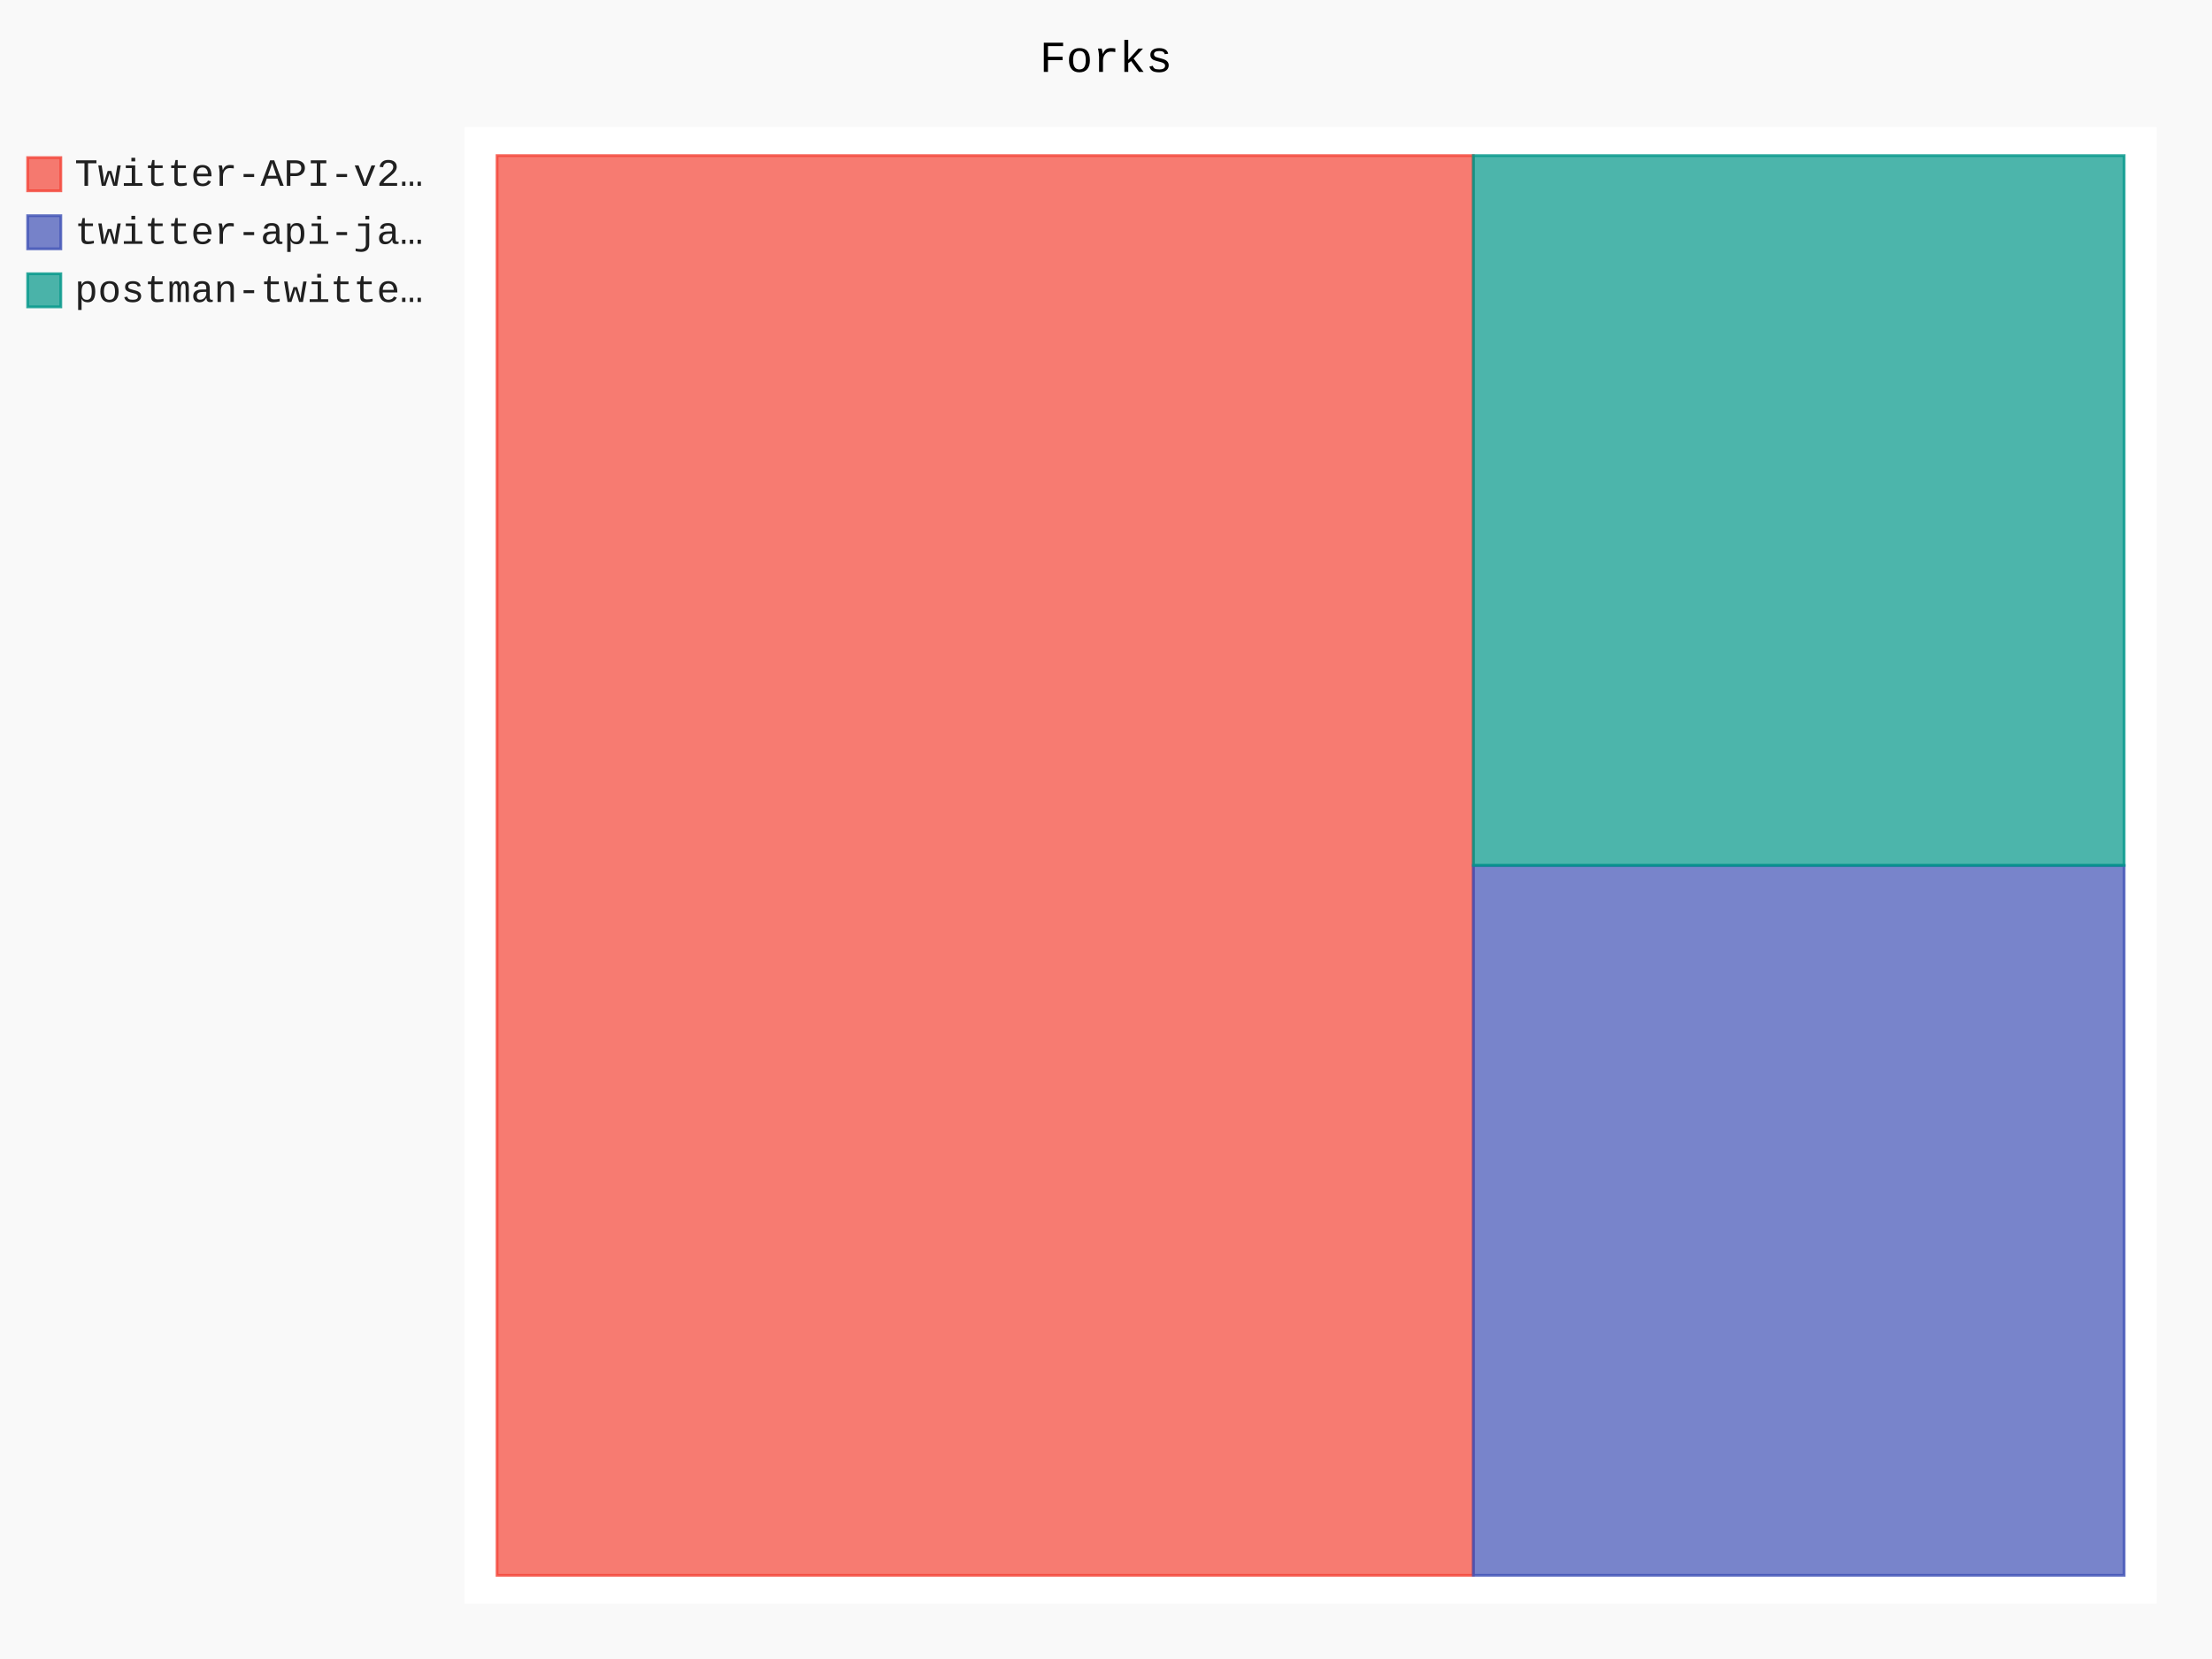
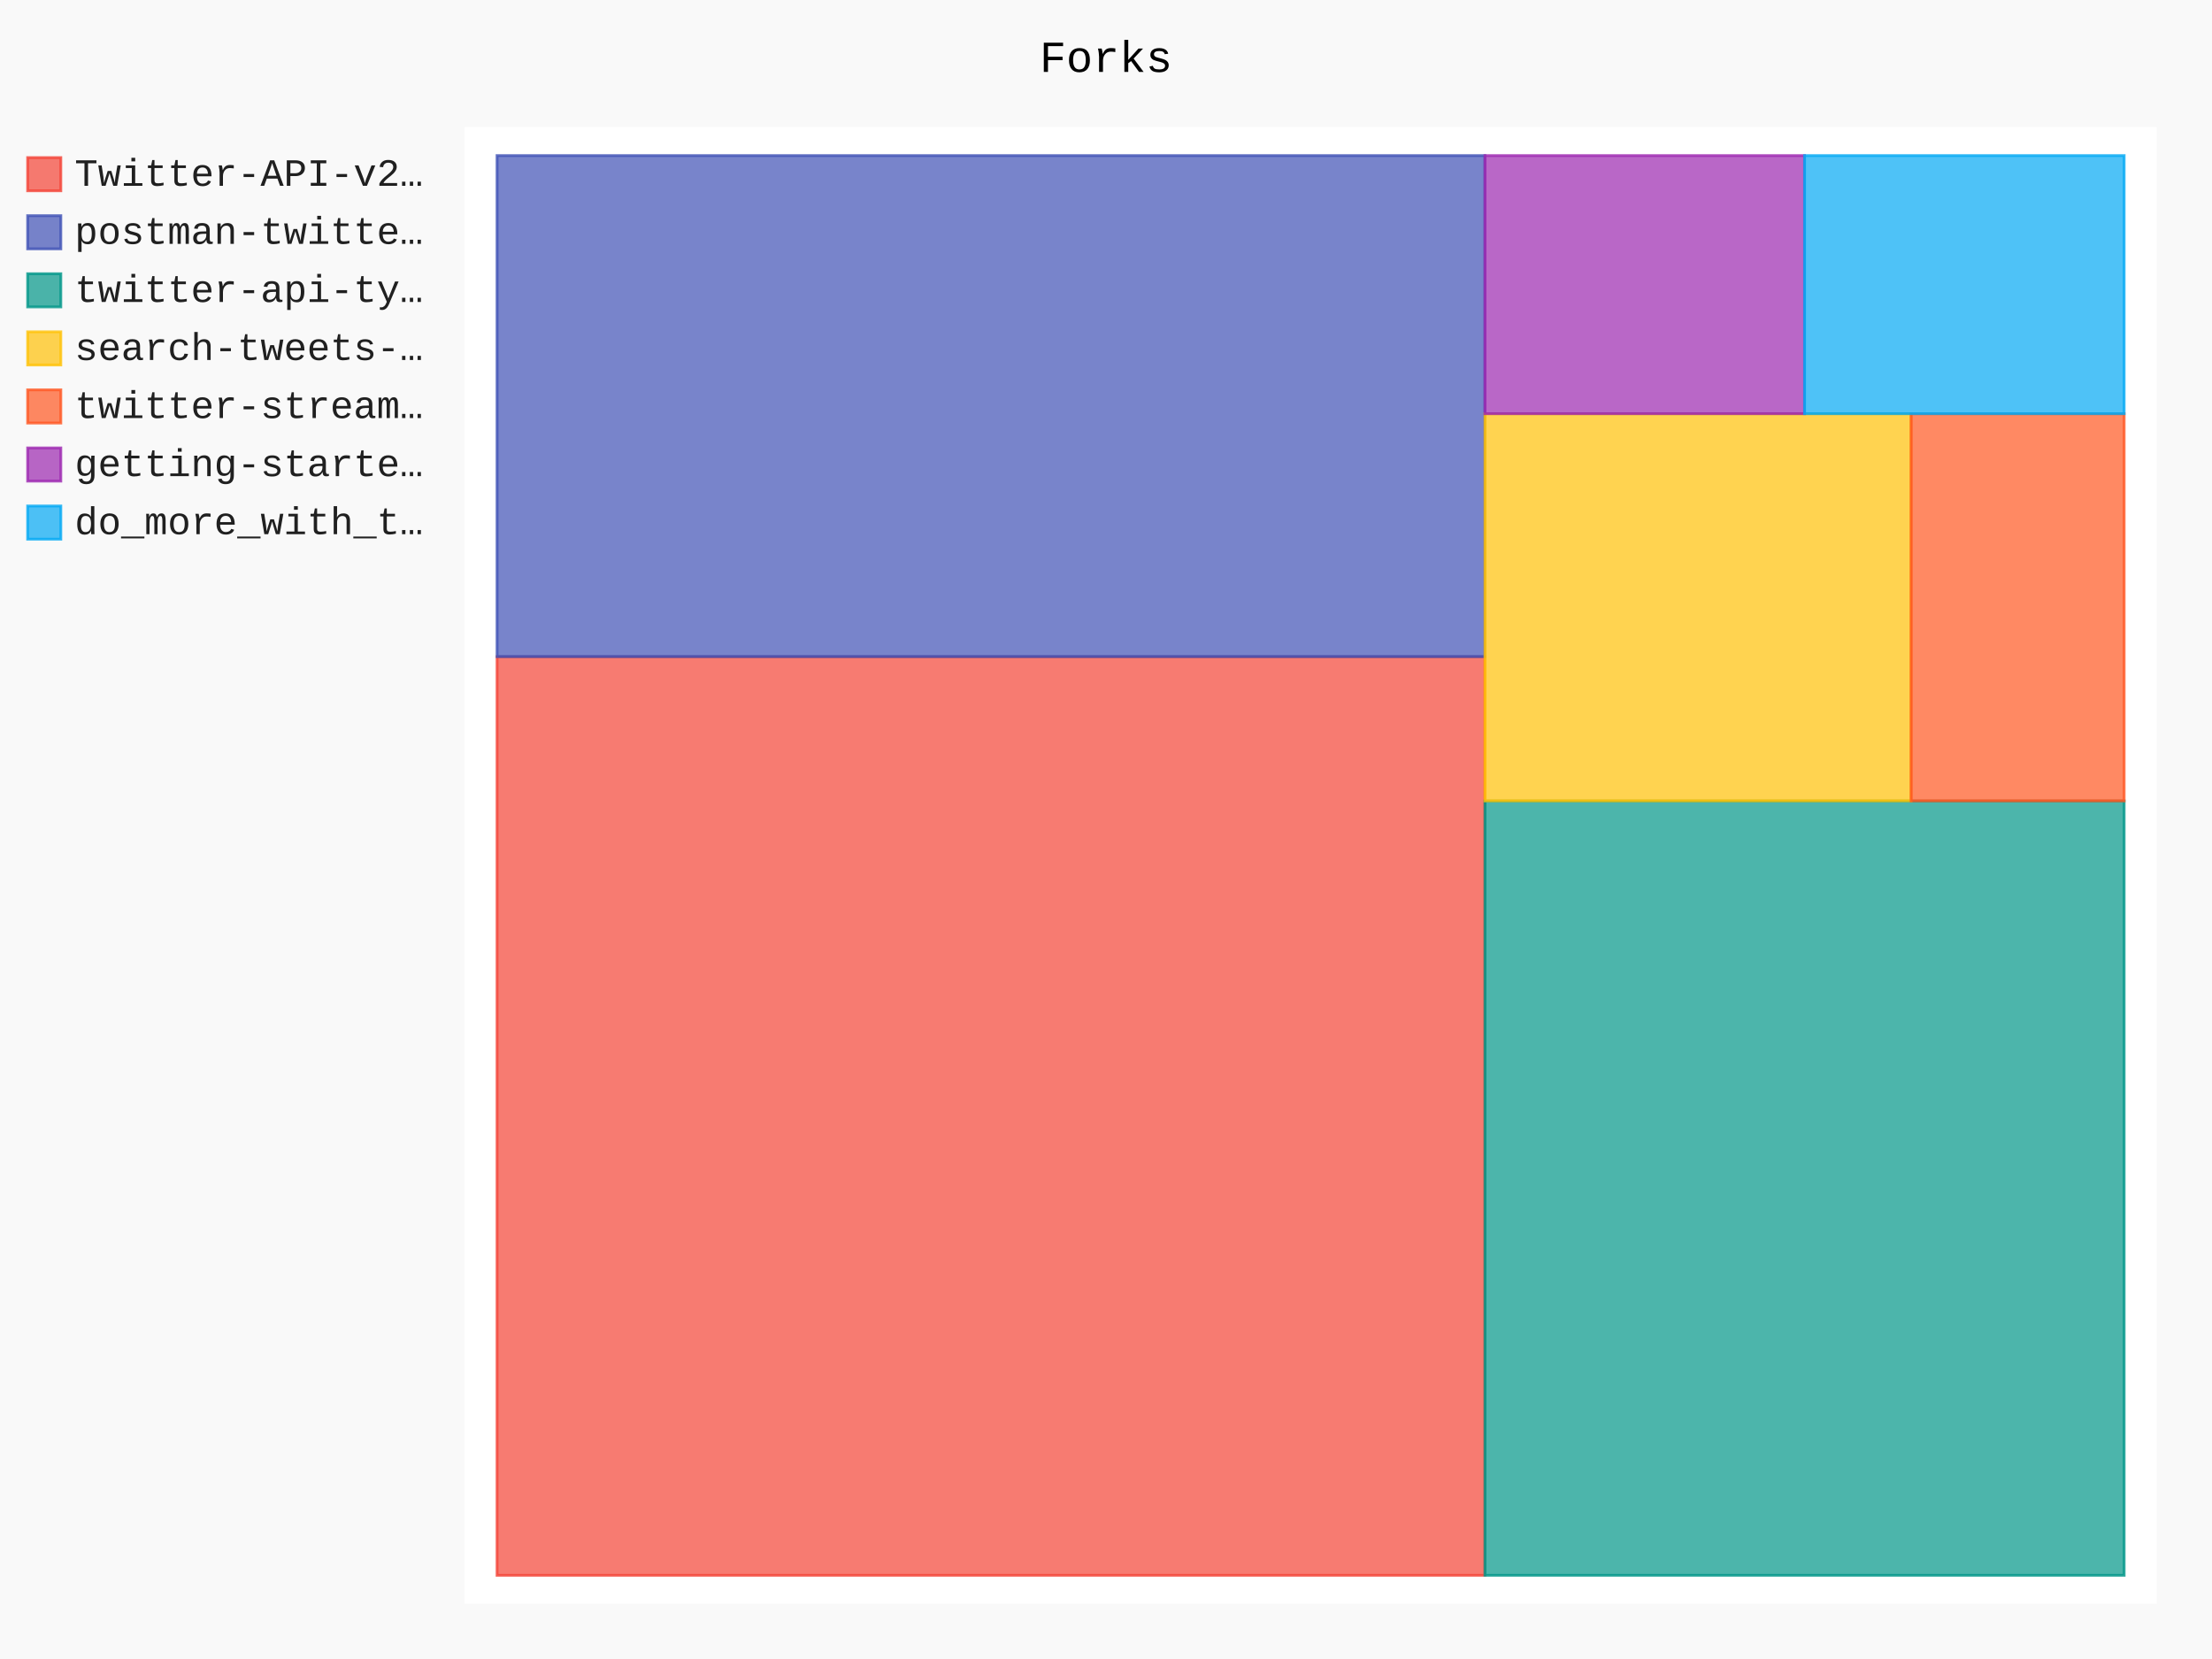
- <svg xmlns="http://www.w3.org/2000/svg" id="chart-67044131-6f48-48cf-8cd9-d024196ad8de" class="pygal-chart" viewBox="0 0 800 600">
+ <svg xmlns="http://www.w3.org/2000/svg" id="chart-f03c72c7-5be0-49db-b467-12ea487e0bfd" class="pygal-chart" viewBox="0 0 800 600">
  <defs>
-     <style type="text/css">#chart-67044131-6f48-48cf-8cd9-d024196ad8de{-webkit-user-select:none;-webkit-font-smoothing:antialiased;font-family:Consolas,"Liberation Mono",Menlo,Courier,monospace}#chart-67044131-6f48-48cf-8cd9-d024196ad8de .title{font-family:Consolas,"Liberation Mono",Menlo,Courier,monospace;font-size:16px}#chart-67044131-6f48-48cf-8cd9-d024196ad8de .legends .legend text{font-family:Consolas,"Liberation Mono",Menlo,Courier,monospace;font-size:14px}#chart-67044131-6f48-48cf-8cd9-d024196ad8de .axis text{font-family:Consolas,"Liberation Mono",Menlo,Courier,monospace;font-size:10px}#chart-67044131-6f48-48cf-8cd9-d024196ad8de .axis text.major{font-family:Consolas,"Liberation Mono",Menlo,Courier,monospace;font-size:10px}#chart-67044131-6f48-48cf-8cd9-d024196ad8de .text-overlay text.value{font-family:Consolas,"Liberation Mono",Menlo,Courier,monospace;font-size:16px}#chart-67044131-6f48-48cf-8cd9-d024196ad8de .text-overlay text.label{font-family:Consolas,"Liberation Mono",Menlo,Courier,monospace;font-size:10px}#chart-67044131-6f48-48cf-8cd9-d024196ad8de .tooltip{font-family:Consolas,"Liberation Mono",Menlo,Courier,monospace;font-size:14px}#chart-67044131-6f48-48cf-8cd9-d024196ad8de text.no_data{font-family:Consolas,"Liberation Mono",Menlo,Courier,monospace;font-size:64px}
- #chart-67044131-6f48-48cf-8cd9-d024196ad8de{background-color:rgba(249,249,249,1)}#chart-67044131-6f48-48cf-8cd9-d024196ad8de path,#chart-67044131-6f48-48cf-8cd9-d024196ad8de line,#chart-67044131-6f48-48cf-8cd9-d024196ad8de rect,#chart-67044131-6f48-48cf-8cd9-d024196ad8de circle{-webkit-transition:150ms;-moz-transition:150ms;transition:150ms}#chart-67044131-6f48-48cf-8cd9-d024196ad8de .graph &gt; .background{fill:rgba(249,249,249,1)}#chart-67044131-6f48-48cf-8cd9-d024196ad8de .plot &gt; .background{fill:rgba(255,255,255,1)}#chart-67044131-6f48-48cf-8cd9-d024196ad8de .graph{fill:rgba(0,0,0,.87)}#chart-67044131-6f48-48cf-8cd9-d024196ad8de text.no_data{fill:rgba(0,0,0,1)}#chart-67044131-6f48-48cf-8cd9-d024196ad8de .title{fill:rgba(0,0,0,1)}#chart-67044131-6f48-48cf-8cd9-d024196ad8de .legends .legend text{fill:rgba(0,0,0,.87)}#chart-67044131-6f48-48cf-8cd9-d024196ad8de .legends .legend:hover text{fill:rgba(0,0,0,1)}#chart-67044131-6f48-48cf-8cd9-d024196ad8de .axis .line{stroke:rgba(0,0,0,1)}#chart-67044131-6f48-48cf-8cd9-d024196ad8de .axis .guide.line{stroke:rgba(0,0,0,.54)}#chart-67044131-6f48-48cf-8cd9-d024196ad8de .axis .major.line{stroke:rgba(0,0,0,.87)}#chart-67044131-6f48-48cf-8cd9-d024196ad8de .axis text.major{fill:rgba(0,0,0,1)}#chart-67044131-6f48-48cf-8cd9-d024196ad8de .axis.y .guides:hover .guide.line,#chart-67044131-6f48-48cf-8cd9-d024196ad8de .line-graph .axis.x .guides:hover .guide.line,#chart-67044131-6f48-48cf-8cd9-d024196ad8de .stackedline-graph .axis.x .guides:hover .guide.line,#chart-67044131-6f48-48cf-8cd9-d024196ad8de .xy-graph .axis.x .guides:hover .guide.line{stroke:rgba(0,0,0,1)}#chart-67044131-6f48-48cf-8cd9-d024196ad8de .axis .guides:hover text{fill:rgba(0,0,0,1)}#chart-67044131-6f48-48cf-8cd9-d024196ad8de .reactive{fill-opacity:.7;stroke-opacity:.8;stroke-width:1}#chart-67044131-6f48-48cf-8cd9-d024196ad8de .ci{stroke:rgba(0,0,0,.87)}#chart-67044131-6f48-48cf-8cd9-d024196ad8de .reactive.active,#chart-67044131-6f48-48cf-8cd9-d024196ad8de .active .reactive{fill-opacity:.8;stroke-opacity:.9;stroke-width:4}#chart-67044131-6f48-48cf-8cd9-d024196ad8de .ci .reactive.active{stroke-width:1.5}#chart-67044131-6f48-48cf-8cd9-d024196ad8de .series text{fill:rgba(0,0,0,1)}#chart-67044131-6f48-48cf-8cd9-d024196ad8de .tooltip rect{fill:rgba(255,255,255,1);stroke:rgba(0,0,0,1);-webkit-transition:opacity 150ms;-moz-transition:opacity 150ms;transition:opacity 150ms}#chart-67044131-6f48-48cf-8cd9-d024196ad8de .tooltip .label{fill:rgba(0,0,0,.87)}#chart-67044131-6f48-48cf-8cd9-d024196ad8de .tooltip .label{fill:rgba(0,0,0,.87)}#chart-67044131-6f48-48cf-8cd9-d024196ad8de .tooltip .legend{font-size:.8em;fill:rgba(0,0,0,.54)}#chart-67044131-6f48-48cf-8cd9-d024196ad8de .tooltip .x_label{font-size:.6em;fill:rgba(0,0,0,1)}#chart-67044131-6f48-48cf-8cd9-d024196ad8de .tooltip .xlink{font-size:.5em;text-decoration:underline}#chart-67044131-6f48-48cf-8cd9-d024196ad8de .tooltip .value{font-size:1.5em}#chart-67044131-6f48-48cf-8cd9-d024196ad8de .bound{font-size:.5em}#chart-67044131-6f48-48cf-8cd9-d024196ad8de .max-value{font-size:.75em;fill:rgba(0,0,0,.54)}#chart-67044131-6f48-48cf-8cd9-d024196ad8de .map-element{fill:rgba(255,255,255,1);stroke:rgba(0,0,0,.54) !important}#chart-67044131-6f48-48cf-8cd9-d024196ad8de .map-element .reactive{fill-opacity:inherit;stroke-opacity:inherit}#chart-67044131-6f48-48cf-8cd9-d024196ad8de .color-0,#chart-67044131-6f48-48cf-8cd9-d024196ad8de .color-0 a:visited{stroke:#F44336;fill:#F44336}#chart-67044131-6f48-48cf-8cd9-d024196ad8de .color-1,#chart-67044131-6f48-48cf-8cd9-d024196ad8de .color-1 a:visited{stroke:#3F51B5;fill:#3F51B5}#chart-67044131-6f48-48cf-8cd9-d024196ad8de .color-2,#chart-67044131-6f48-48cf-8cd9-d024196ad8de .color-2 a:visited{stroke:#009688;fill:#009688}#chart-67044131-6f48-48cf-8cd9-d024196ad8de .text-overlay .color-0 text{fill:black}#chart-67044131-6f48-48cf-8cd9-d024196ad8de .text-overlay .color-1 text{fill:black}#chart-67044131-6f48-48cf-8cd9-d024196ad8de .text-overlay .color-2 text{fill:black}
- #chart-67044131-6f48-48cf-8cd9-d024196ad8de text.no_data{text-anchor:middle}#chart-67044131-6f48-48cf-8cd9-d024196ad8de .guide.line{fill:none}#chart-67044131-6f48-48cf-8cd9-d024196ad8de .centered{text-anchor:middle}#chart-67044131-6f48-48cf-8cd9-d024196ad8de .title{text-anchor:middle}#chart-67044131-6f48-48cf-8cd9-d024196ad8de .legends .legend text{fill-opacity:1}#chart-67044131-6f48-48cf-8cd9-d024196ad8de .axis.x text{text-anchor:middle}#chart-67044131-6f48-48cf-8cd9-d024196ad8de .axis.x:not(.web) text[transform]{text-anchor:start}#chart-67044131-6f48-48cf-8cd9-d024196ad8de .axis.x:not(.web) text[transform].backwards{text-anchor:end}#chart-67044131-6f48-48cf-8cd9-d024196ad8de .axis.y text{text-anchor:end}#chart-67044131-6f48-48cf-8cd9-d024196ad8de .axis.y text[transform].backwards{text-anchor:start}#chart-67044131-6f48-48cf-8cd9-d024196ad8de .axis.y2 text{text-anchor:start}#chart-67044131-6f48-48cf-8cd9-d024196ad8de .axis.y2 text[transform].backwards{text-anchor:end}#chart-67044131-6f48-48cf-8cd9-d024196ad8de .axis .guide.line{stroke-dasharray:4,4;stroke:black}#chart-67044131-6f48-48cf-8cd9-d024196ad8de .axis .major.guide.line{stroke-dasharray:6,6;stroke:black}#chart-67044131-6f48-48cf-8cd9-d024196ad8de .horizontal .axis.y .guide.line,#chart-67044131-6f48-48cf-8cd9-d024196ad8de .horizontal .axis.y2 .guide.line,#chart-67044131-6f48-48cf-8cd9-d024196ad8de .vertical .axis.x .guide.line{opacity:0}#chart-67044131-6f48-48cf-8cd9-d024196ad8de .horizontal .axis.always_show .guide.line,#chart-67044131-6f48-48cf-8cd9-d024196ad8de .vertical .axis.always_show .guide.line{opacity:1 !important}#chart-67044131-6f48-48cf-8cd9-d024196ad8de .axis.y .guides:hover .guide.line,#chart-67044131-6f48-48cf-8cd9-d024196ad8de .axis.y2 .guides:hover .guide.line,#chart-67044131-6f48-48cf-8cd9-d024196ad8de .axis.x .guides:hover .guide.line{opacity:1}#chart-67044131-6f48-48cf-8cd9-d024196ad8de .axis .guides:hover text{opacity:1}#chart-67044131-6f48-48cf-8cd9-d024196ad8de .nofill{fill:none}#chart-67044131-6f48-48cf-8cd9-d024196ad8de .subtle-fill{fill-opacity:.2}#chart-67044131-6f48-48cf-8cd9-d024196ad8de .dot{stroke-width:1px;fill-opacity:1;stroke-opacity:1}#chart-67044131-6f48-48cf-8cd9-d024196ad8de .dot.active{stroke-width:5px}#chart-67044131-6f48-48cf-8cd9-d024196ad8de .dot.negative{fill:transparent}#chart-67044131-6f48-48cf-8cd9-d024196ad8de text,#chart-67044131-6f48-48cf-8cd9-d024196ad8de tspan{stroke:none !important}#chart-67044131-6f48-48cf-8cd9-d024196ad8de .series text.active{opacity:1}#chart-67044131-6f48-48cf-8cd9-d024196ad8de .tooltip rect{fill-opacity:.95;stroke-width:.5}#chart-67044131-6f48-48cf-8cd9-d024196ad8de .tooltip text{fill-opacity:1}#chart-67044131-6f48-48cf-8cd9-d024196ad8de .showable{visibility:hidden}#chart-67044131-6f48-48cf-8cd9-d024196ad8de .showable.shown{visibility:visible}#chart-67044131-6f48-48cf-8cd9-d024196ad8de .gauge-background{fill:rgba(229,229,229,1);stroke:none}#chart-67044131-6f48-48cf-8cd9-d024196ad8de .bg-lines{stroke:rgba(249,249,249,1);stroke-width:2px}</style>
+     <style type="text/css">#chart-f03c72c7-5be0-49db-b467-12ea487e0bfd{-webkit-user-select:none;-webkit-font-smoothing:antialiased;font-family:Consolas,"Liberation Mono",Menlo,Courier,monospace}#chart-f03c72c7-5be0-49db-b467-12ea487e0bfd .title{font-family:Consolas,"Liberation Mono",Menlo,Courier,monospace;font-size:16px}#chart-f03c72c7-5be0-49db-b467-12ea487e0bfd .legends .legend text{font-family:Consolas,"Liberation Mono",Menlo,Courier,monospace;font-size:14px}#chart-f03c72c7-5be0-49db-b467-12ea487e0bfd .axis text{font-family:Consolas,"Liberation Mono",Menlo,Courier,monospace;font-size:10px}#chart-f03c72c7-5be0-49db-b467-12ea487e0bfd .axis text.major{font-family:Consolas,"Liberation Mono",Menlo,Courier,monospace;font-size:10px}#chart-f03c72c7-5be0-49db-b467-12ea487e0bfd .text-overlay text.value{font-family:Consolas,"Liberation Mono",Menlo,Courier,monospace;font-size:16px}#chart-f03c72c7-5be0-49db-b467-12ea487e0bfd .text-overlay text.label{font-family:Consolas,"Liberation Mono",Menlo,Courier,monospace;font-size:10px}#chart-f03c72c7-5be0-49db-b467-12ea487e0bfd .tooltip{font-family:Consolas,"Liberation Mono",Menlo,Courier,monospace;font-size:14px}#chart-f03c72c7-5be0-49db-b467-12ea487e0bfd text.no_data{font-family:Consolas,"Liberation Mono",Menlo,Courier,monospace;font-size:64px}
+ #chart-f03c72c7-5be0-49db-b467-12ea487e0bfd{background-color:rgba(249,249,249,1)}#chart-f03c72c7-5be0-49db-b467-12ea487e0bfd path,#chart-f03c72c7-5be0-49db-b467-12ea487e0bfd line,#chart-f03c72c7-5be0-49db-b467-12ea487e0bfd rect,#chart-f03c72c7-5be0-49db-b467-12ea487e0bfd circle{-webkit-transition:150ms;-moz-transition:150ms;transition:150ms}#chart-f03c72c7-5be0-49db-b467-12ea487e0bfd .graph &gt; .background{fill:rgba(249,249,249,1)}#chart-f03c72c7-5be0-49db-b467-12ea487e0bfd .plot &gt; .background{fill:rgba(255,255,255,1)}#chart-f03c72c7-5be0-49db-b467-12ea487e0bfd .graph{fill:rgba(0,0,0,.87)}#chart-f03c72c7-5be0-49db-b467-12ea487e0bfd text.no_data{fill:rgba(0,0,0,1)}#chart-f03c72c7-5be0-49db-b467-12ea487e0bfd .title{fill:rgba(0,0,0,1)}#chart-f03c72c7-5be0-49db-b467-12ea487e0bfd .legends .legend text{fill:rgba(0,0,0,.87)}#chart-f03c72c7-5be0-49db-b467-12ea487e0bfd .legends .legend:hover text{fill:rgba(0,0,0,1)}#chart-f03c72c7-5be0-49db-b467-12ea487e0bfd .axis .line{stroke:rgba(0,0,0,1)}#chart-f03c72c7-5be0-49db-b467-12ea487e0bfd .axis .guide.line{stroke:rgba(0,0,0,.54)}#chart-f03c72c7-5be0-49db-b467-12ea487e0bfd .axis .major.line{stroke:rgba(0,0,0,.87)}#chart-f03c72c7-5be0-49db-b467-12ea487e0bfd .axis text.major{fill:rgba(0,0,0,1)}#chart-f03c72c7-5be0-49db-b467-12ea487e0bfd .axis.y .guides:hover .guide.line,#chart-f03c72c7-5be0-49db-b467-12ea487e0bfd .line-graph .axis.x .guides:hover .guide.line,#chart-f03c72c7-5be0-49db-b467-12ea487e0bfd .stackedline-graph .axis.x .guides:hover .guide.line,#chart-f03c72c7-5be0-49db-b467-12ea487e0bfd .xy-graph .axis.x .guides:hover .guide.line{stroke:rgba(0,0,0,1)}#chart-f03c72c7-5be0-49db-b467-12ea487e0bfd .axis .guides:hover text{fill:rgba(0,0,0,1)}#chart-f03c72c7-5be0-49db-b467-12ea487e0bfd .reactive{fill-opacity:.7;stroke-opacity:.8;stroke-width:1}#chart-f03c72c7-5be0-49db-b467-12ea487e0bfd .ci{stroke:rgba(0,0,0,.87)}#chart-f03c72c7-5be0-49db-b467-12ea487e0bfd .reactive.active,#chart-f03c72c7-5be0-49db-b467-12ea487e0bfd .active .reactive{fill-opacity:.8;stroke-opacity:.9;stroke-width:4}#chart-f03c72c7-5be0-49db-b467-12ea487e0bfd .ci .reactive.active{stroke-width:1.5}#chart-f03c72c7-5be0-49db-b467-12ea487e0bfd .series text{fill:rgba(0,0,0,1)}#chart-f03c72c7-5be0-49db-b467-12ea487e0bfd .tooltip rect{fill:rgba(255,255,255,1);stroke:rgba(0,0,0,1);-webkit-transition:opacity 150ms;-moz-transition:opacity 150ms;transition:opacity 150ms}#chart-f03c72c7-5be0-49db-b467-12ea487e0bfd .tooltip .label{fill:rgba(0,0,0,.87)}#chart-f03c72c7-5be0-49db-b467-12ea487e0bfd .tooltip .label{fill:rgba(0,0,0,.87)}#chart-f03c72c7-5be0-49db-b467-12ea487e0bfd .tooltip .legend{font-size:.8em;fill:rgba(0,0,0,.54)}#chart-f03c72c7-5be0-49db-b467-12ea487e0bfd .tooltip .x_label{font-size:.6em;fill:rgba(0,0,0,1)}#chart-f03c72c7-5be0-49db-b467-12ea487e0bfd .tooltip .xlink{font-size:.5em;text-decoration:underline}#chart-f03c72c7-5be0-49db-b467-12ea487e0bfd .tooltip .value{font-size:1.5em}#chart-f03c72c7-5be0-49db-b467-12ea487e0bfd .bound{font-size:.5em}#chart-f03c72c7-5be0-49db-b467-12ea487e0bfd .max-value{font-size:.75em;fill:rgba(0,0,0,.54)}#chart-f03c72c7-5be0-49db-b467-12ea487e0bfd .map-element{fill:rgba(255,255,255,1);stroke:rgba(0,0,0,.54) !important}#chart-f03c72c7-5be0-49db-b467-12ea487e0bfd .map-element .reactive{fill-opacity:inherit;stroke-opacity:inherit}#chart-f03c72c7-5be0-49db-b467-12ea487e0bfd .color-0,#chart-f03c72c7-5be0-49db-b467-12ea487e0bfd .color-0 a:visited{stroke:#F44336;fill:#F44336}#chart-f03c72c7-5be0-49db-b467-12ea487e0bfd .color-1,#chart-f03c72c7-5be0-49db-b467-12ea487e0bfd .color-1 a:visited{stroke:#3F51B5;fill:#3F51B5}#chart-f03c72c7-5be0-49db-b467-12ea487e0bfd .color-2,#chart-f03c72c7-5be0-49db-b467-12ea487e0bfd .color-2 a:visited{stroke:#009688;fill:#009688}#chart-f03c72c7-5be0-49db-b467-12ea487e0bfd .color-3,#chart-f03c72c7-5be0-49db-b467-12ea487e0bfd .color-3 a:visited{stroke:#FFC107;fill:#FFC107}#chart-f03c72c7-5be0-49db-b467-12ea487e0bfd .color-4,#chart-f03c72c7-5be0-49db-b467-12ea487e0bfd .color-4 a:visited{stroke:#FF5722;fill:#FF5722}#chart-f03c72c7-5be0-49db-b467-12ea487e0bfd .color-5,#chart-f03c72c7-5be0-49db-b467-12ea487e0bfd .color-5 a:visited{stroke:#9C27B0;fill:#9C27B0}#chart-f03c72c7-5be0-49db-b467-12ea487e0bfd .color-6,#chart-f03c72c7-5be0-49db-b467-12ea487e0bfd .color-6 a:visited{stroke:#03A9F4;fill:#03A9F4}#chart-f03c72c7-5be0-49db-b467-12ea487e0bfd .text-overlay .color-0 text{fill:black}#chart-f03c72c7-5be0-49db-b467-12ea487e0bfd .text-overlay .color-1 text{fill:black}#chart-f03c72c7-5be0-49db-b467-12ea487e0bfd .text-overlay .color-2 text{fill:black}#chart-f03c72c7-5be0-49db-b467-12ea487e0bfd .text-overlay .color-3 text{fill:black}#chart-f03c72c7-5be0-49db-b467-12ea487e0bfd .text-overlay .color-4 text{fill:black}#chart-f03c72c7-5be0-49db-b467-12ea487e0bfd .text-overlay .color-5 text{fill:black}#chart-f03c72c7-5be0-49db-b467-12ea487e0bfd .text-overlay .color-6 text{fill:black}
+ #chart-f03c72c7-5be0-49db-b467-12ea487e0bfd text.no_data{text-anchor:middle}#chart-f03c72c7-5be0-49db-b467-12ea487e0bfd .guide.line{fill:none}#chart-f03c72c7-5be0-49db-b467-12ea487e0bfd .centered{text-anchor:middle}#chart-f03c72c7-5be0-49db-b467-12ea487e0bfd .title{text-anchor:middle}#chart-f03c72c7-5be0-49db-b467-12ea487e0bfd .legends .legend text{fill-opacity:1}#chart-f03c72c7-5be0-49db-b467-12ea487e0bfd .axis.x text{text-anchor:middle}#chart-f03c72c7-5be0-49db-b467-12ea487e0bfd .axis.x:not(.web) text[transform]{text-anchor:start}#chart-f03c72c7-5be0-49db-b467-12ea487e0bfd .axis.x:not(.web) text[transform].backwards{text-anchor:end}#chart-f03c72c7-5be0-49db-b467-12ea487e0bfd .axis.y text{text-anchor:end}#chart-f03c72c7-5be0-49db-b467-12ea487e0bfd .axis.y text[transform].backwards{text-anchor:start}#chart-f03c72c7-5be0-49db-b467-12ea487e0bfd .axis.y2 text{text-anchor:start}#chart-f03c72c7-5be0-49db-b467-12ea487e0bfd .axis.y2 text[transform].backwards{text-anchor:end}#chart-f03c72c7-5be0-49db-b467-12ea487e0bfd .axis .guide.line{stroke-dasharray:4,4;stroke:black}#chart-f03c72c7-5be0-49db-b467-12ea487e0bfd .axis .major.guide.line{stroke-dasharray:6,6;stroke:black}#chart-f03c72c7-5be0-49db-b467-12ea487e0bfd .horizontal .axis.y .guide.line,#chart-f03c72c7-5be0-49db-b467-12ea487e0bfd .horizontal .axis.y2 .guide.line,#chart-f03c72c7-5be0-49db-b467-12ea487e0bfd .vertical .axis.x .guide.line{opacity:0}#chart-f03c72c7-5be0-49db-b467-12ea487e0bfd .horizontal .axis.always_show .guide.line,#chart-f03c72c7-5be0-49db-b467-12ea487e0bfd .vertical .axis.always_show .guide.line{opacity:1 !important}#chart-f03c72c7-5be0-49db-b467-12ea487e0bfd .axis.y .guides:hover .guide.line,#chart-f03c72c7-5be0-49db-b467-12ea487e0bfd .axis.y2 .guides:hover .guide.line,#chart-f03c72c7-5be0-49db-b467-12ea487e0bfd .axis.x .guides:hover .guide.line{opacity:1}#chart-f03c72c7-5be0-49db-b467-12ea487e0bfd .axis .guides:hover text{opacity:1}#chart-f03c72c7-5be0-49db-b467-12ea487e0bfd .nofill{fill:none}#chart-f03c72c7-5be0-49db-b467-12ea487e0bfd .subtle-fill{fill-opacity:.2}#chart-f03c72c7-5be0-49db-b467-12ea487e0bfd .dot{stroke-width:1px;fill-opacity:1;stroke-opacity:1}#chart-f03c72c7-5be0-49db-b467-12ea487e0bfd .dot.active{stroke-width:5px}#chart-f03c72c7-5be0-49db-b467-12ea487e0bfd .dot.negative{fill:transparent}#chart-f03c72c7-5be0-49db-b467-12ea487e0bfd text,#chart-f03c72c7-5be0-49db-b467-12ea487e0bfd tspan{stroke:none !important}#chart-f03c72c7-5be0-49db-b467-12ea487e0bfd .series text.active{opacity:1}#chart-f03c72c7-5be0-49db-b467-12ea487e0bfd .tooltip rect{fill-opacity:.95;stroke-width:.5}#chart-f03c72c7-5be0-49db-b467-12ea487e0bfd .tooltip text{fill-opacity:1}#chart-f03c72c7-5be0-49db-b467-12ea487e0bfd .showable{visibility:hidden}#chart-f03c72c7-5be0-49db-b467-12ea487e0bfd .showable.shown{visibility:visible}#chart-f03c72c7-5be0-49db-b467-12ea487e0bfd .gauge-background{fill:rgba(229,229,229,1);stroke:none}#chart-f03c72c7-5be0-49db-b467-12ea487e0bfd .bg-lines{stroke:rgba(249,249,249,1);stroke-width:2px}</style>
  </defs>
  <g class="graph treemap-graph vertical">
    <rect x="0" y="0" width="800" height="600" class="background" />
    <g transform="translate(168, 46)" class="plot">
      <rect x="0" y="0" width="612.0" height="534" class="background" />
      <g class="series serie-0 color-0">
        <g class="rects">
          <g class="rect">
-             <rect x="11.769" y="10.269" width="353.077" height="513.462" class="rect reactive tooltip-trigger" />
+             <rect x="11.769" y="191.491" width="357.28" height="332.24" class="rect reactive tooltip-trigger" />
          </g>
        </g>
      </g>
      <g class="series serie-1 color-1">
        <g class="rects">
          <g class="rect">
-             <rect x="364.846" y="267.0" width="235.385" height="256.731" class="rect reactive tooltip-trigger" />
+             <rect x="11.769" y="10.269" width="357.28" height="181.222" class="rect reactive tooltip-trigger" />
          </g>
        </g>
      </g>
      <g class="series serie-2 color-2">
        <g class="rects">
          <g class="rect">
-             <rect x="364.846" y="10.269" width="235.385" height="256.731" class="rect reactive tooltip-trigger" />
+             <rect x="369.049" y="243.661" width="231.181" height="280.07" class="rect reactive tooltip-trigger" />
+           </g>
+         </g>
+       </g>
+       <g class="series serie-3 color-3">
+         <g class="rects">
+           <g class="rect">
+             <rect x="369.049" y="103.626" width="154.121" height="140.035" class="rect reactive tooltip-trigger" />
+           </g>
+         </g>
+       </g>
+       <g class="series serie-4 color-4">
+         <g class="rects">
+           <g class="rect">
+             <rect x="523.17" y="103.626" width="77.06" height="140.035" class="rect reactive tooltip-trigger" />
+           </g>
+         </g>
+       </g>
+       <g class="series serie-5 color-5">
+         <g class="rects">
+           <g class="rect">
+             <rect x="369.049" y="10.269" width="115.591" height="93.357" class="rect reactive tooltip-trigger" />
+           </g>
+         </g>
+       </g>
+       <g class="series serie-6 color-6">
+         <g class="rects">
+           <g class="rect">
+             <rect x="484.64" y="10.269" width="115.591" height="93.357" class="rect reactive tooltip-trigger" />
          </g>
        </g>
      </g>
    </g>
    <g class="titles">
      <text x="400.0" y="26" class="title plot_title">Forks</text>
    </g>
    <g transform="translate(168, 46)" class="plot overlay">
      <g class="series serie-0 color-0" />
      <g class="series serie-1 color-1" />
      <g class="series serie-2 color-2" />
+       <g class="series serie-3 color-3" />
+       <g class="series serie-4 color-4" />
+       <g class="series serie-5 color-5" />
+       <g class="series serie-6 color-6" />
    </g>
    <g transform="translate(168, 46)" class="plot text-overlay">
      <g class="series serie-0 color-0" />
      <g class="series serie-1 color-1" />
      <g class="series serie-2 color-2" />
+       <g class="series serie-3 color-3" />
+       <g class="series serie-4 color-4" />
+       <g class="series serie-5 color-5" />
+       <g class="series serie-6 color-6" />
    </g>
    <g transform="translate(168, 46)" class="plot tooltip-overlay">
      <g transform="translate(0 0)" style="opacity: 0" class="tooltip">
        <rect rx="0" ry="0" width="0" height="0" class="tooltip-box" />
        <g class="text" />
      </g>
    </g>
    <g transform="translate(10, 56)" class="legends">
      <g id="activate-serie-0" class="legend reactive activate-serie">
        <rect x="0.0" y="1.0" width="12" height="12" class="color-0 reactive" />
        <text x="17.0" y="11.2">Twitter-API-v2…</text>
      </g>
      <g id="activate-serie-1" class="legend reactive activate-serie">
        <rect x="0.0" y="22.0" width="12" height="12" class="color-1 reactive" />
-         <text x="17.0" y="32.2">twitter-api-ja…</text>
+         <text x="17.0" y="32.2">postman-twitte…</text>
      </g>
      <g id="activate-serie-2" class="legend reactive activate-serie">
        <rect x="0.0" y="43.0" width="12" height="12" class="color-2 reactive" />
-         <text x="17.0" y="53.2">postman-twitte…</text>
+         <text x="17.0" y="53.2">twitter-api-ty…</text>
+       </g>
+       <g id="activate-serie-3" class="legend reactive activate-serie">
+         <rect x="0.0" y="64.0" width="12" height="12" class="color-3 reactive" />
+         <text x="17.0" y="74.2">search-tweets-…</text>
+       </g>
+       <g id="activate-serie-4" class="legend reactive activate-serie">
+         <rect x="0.0" y="85.0" width="12" height="12" class="color-4 reactive" />
+         <text x="17.0" y="95.2">twitter-stream…</text>
+       </g>
+       <g id="activate-serie-5" class="legend reactive activate-serie">
+         <rect x="0.0" y="106.0" width="12" height="12" class="color-5 reactive" />
+         <text x="17.0" y="116.2">getting-starte…</text>
+       </g>
+       <g id="activate-serie-6" class="legend reactive activate-serie">
+         <rect x="0.0" y="127.0" width="12" height="12" class="color-6 reactive" />
+         <text x="17.0" y="137.2">do_more_with_t…</text>
      </g>
    </g>
    <g transform="translate(790, 56)" class="legends" />
  </g>
</svg>
